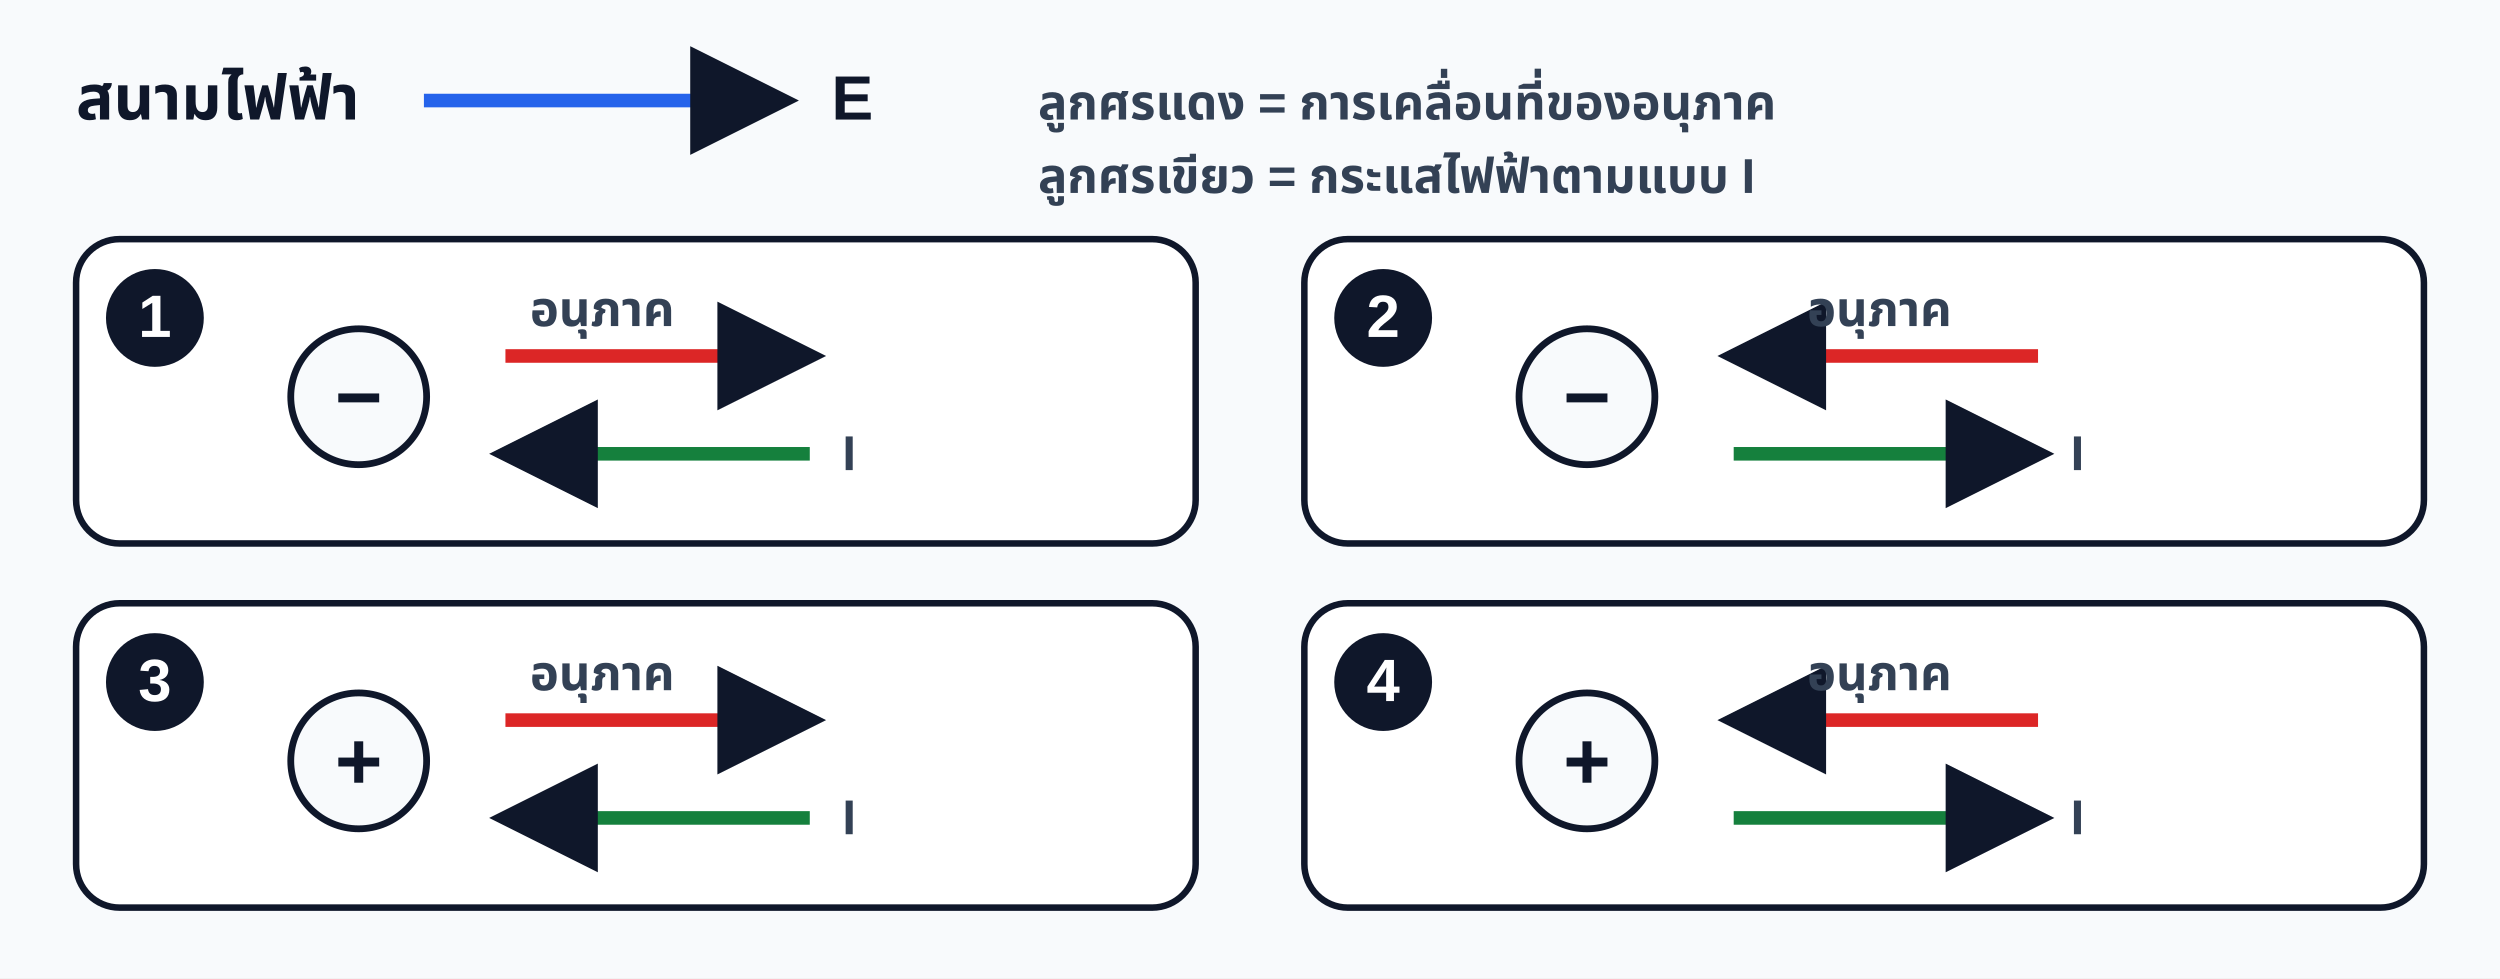
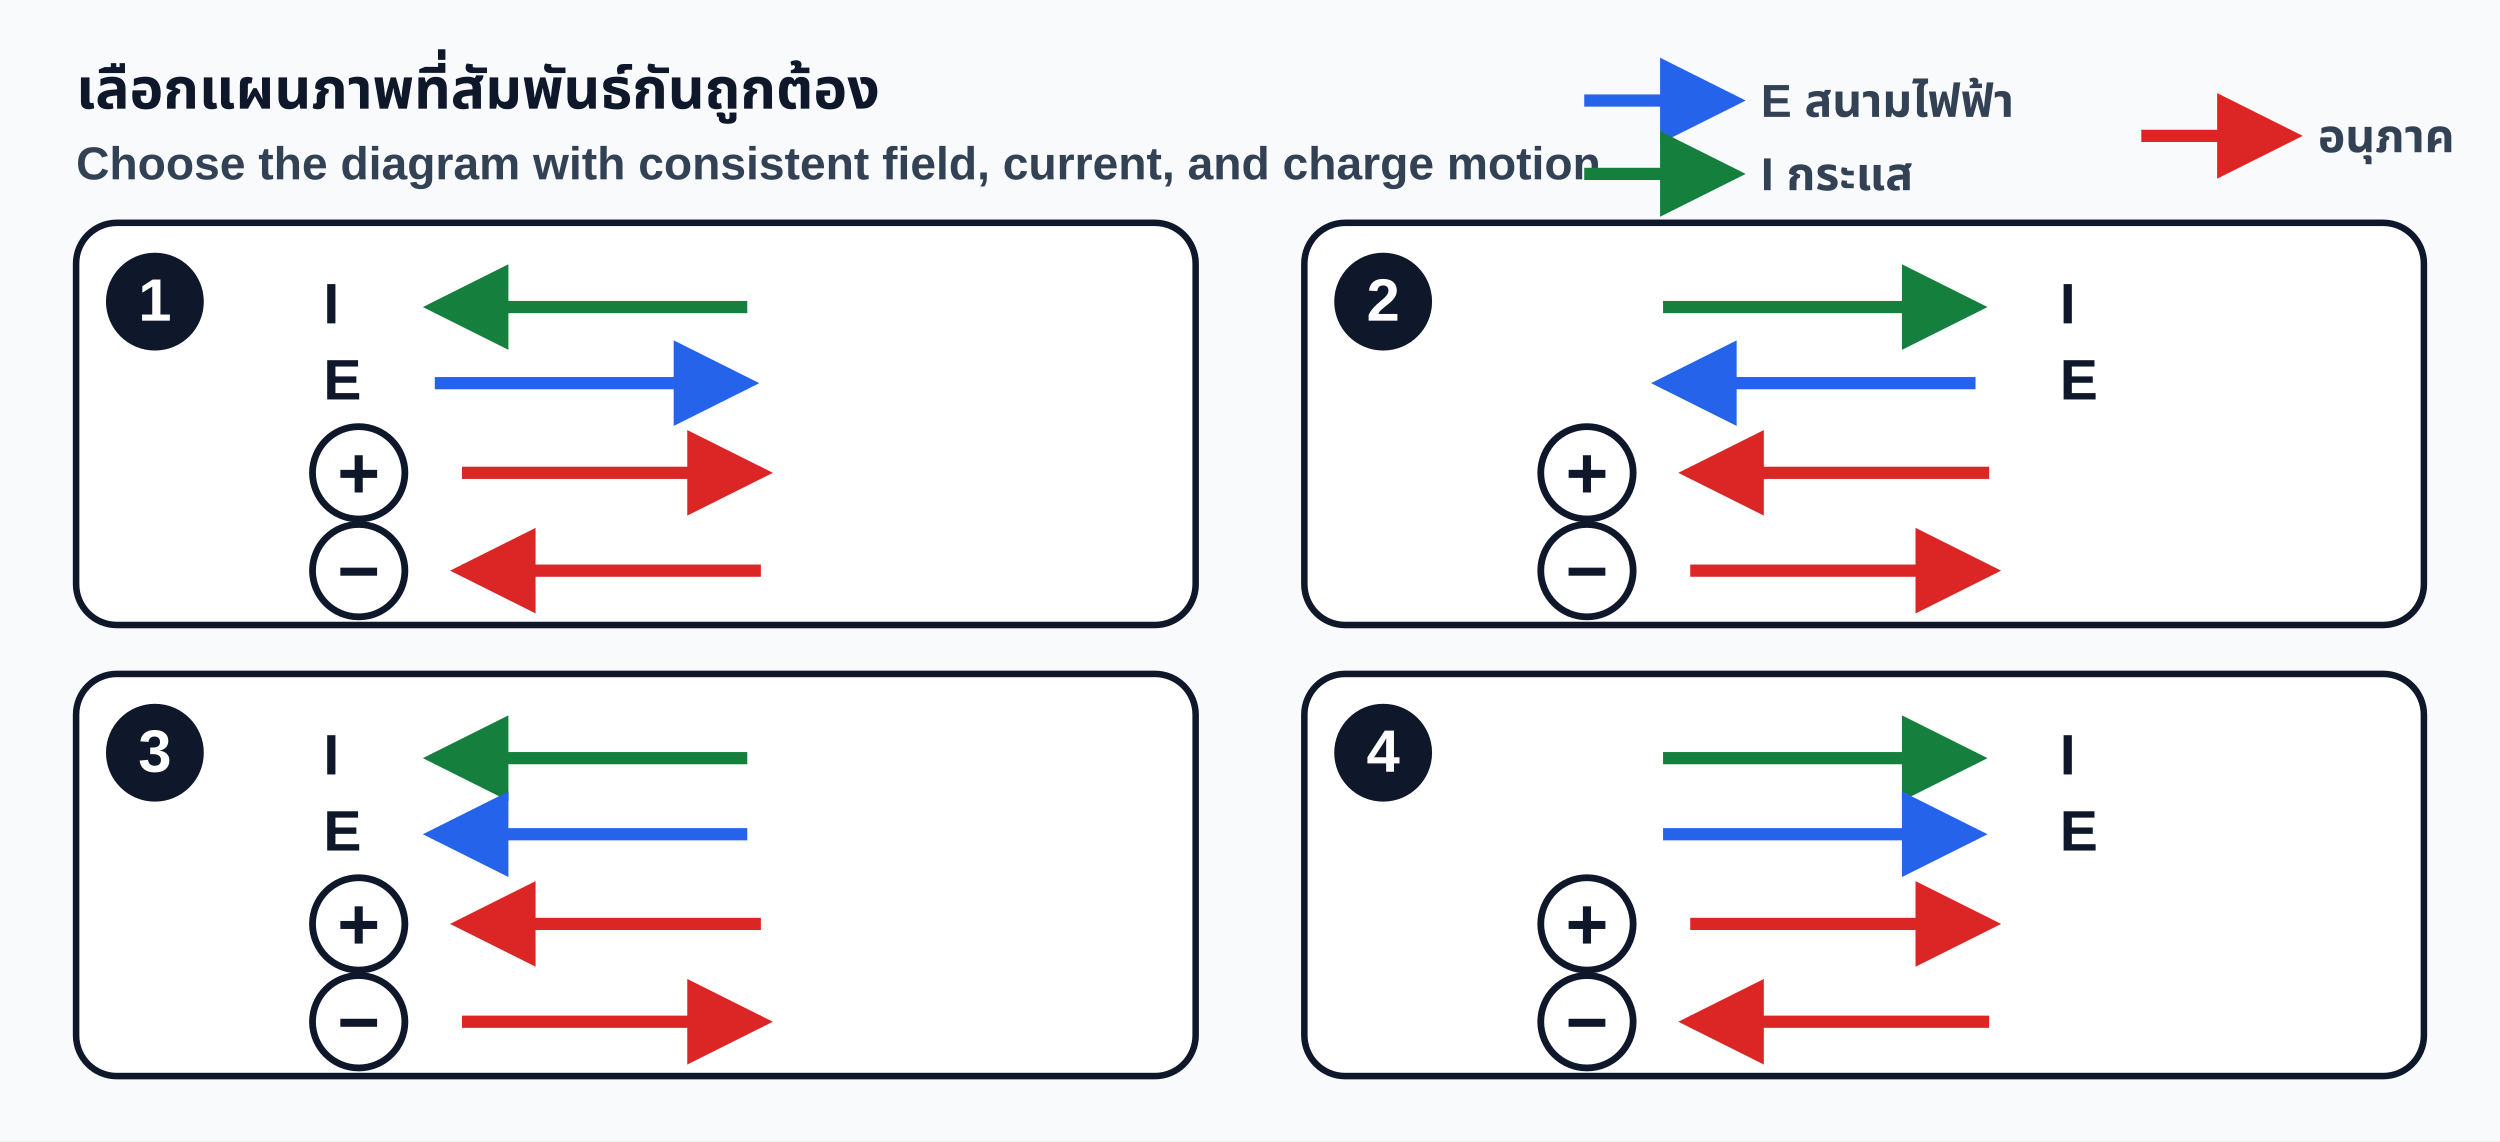
- <svg xmlns="http://www.w3.org/2000/svg" viewBox="0 0 920 360" role="img" aria-labelledby="title desc">
+ <svg xmlns="http://www.w3.org/2000/svg" viewBox="0 0 920 420" role="img" aria-labelledby="title desc">
  <defs>
-     <marker id="arrow" viewBox="0 0 10 10" refX="8.5" refY="5" markerWidth="8" markerHeight="8" orient="auto-start-reverse">
-       <path d="M 0 0 L 10 5 L 0 10 z" fill="#0f172a" />
+     <marker id="arrow-blue" viewBox="0 0 10 10" refX="8.6" refY="5" markerWidth="7" markerHeight="7" orient="auto">
+       <path d="M0 0 10 5 0 10Z" fill="#2563eb" />
+     </marker>
+     <marker id="arrow-green" viewBox="0 0 10 10" refX="8.6" refY="5" markerWidth="7" markerHeight="7" orient="auto">
+       <path d="M0 0 10 5 0 10Z" fill="#15803d" />
+     </marker>
+     <marker id="arrow-red" viewBox="0 0 10 10" refX="8.6" refY="5" markerWidth="7" markerHeight="7" orient="auto">
+       <path d="M0 0 10 5 0 10Z" fill="#dc2626" />
    </marker>
    <style>
-       .panel{fill:#fff;stroke:#0f172a;stroke-width:2.4;rx:16}
-       .field{stroke:#2563eb;stroke-width:5;fill:none;marker-end:url(#arrow)}
-       .motion{stroke:#dc2626;stroke-width:5;fill:none;marker-end:url(#arrow)}
-       .current{stroke:#15803d;stroke-width:5;fill:none;marker-end:url(#arrow)}
-       .label{font:700 23px 'K2D','Noto Sans Thai',Arial,sans-serif;fill:#0f172a}
-       .small{font:600 18px 'K2D','Noto Sans Thai',Arial,sans-serif;fill:#334155}
-       .charge{fill:#f8fafc;stroke:#0f172a;stroke-width:2.5}
-       .sign{font:800 30px Arial,sans-serif;fill:#0f172a;text-anchor:middle;dominant-baseline:central}
-       .choice{fill:#0f172a}
+       .panel{fill:#fff;stroke:#0f172a;stroke-width:2.4}
+       .field{stroke:#2563eb;stroke-width:4.5;fill:none;marker-end:url(#arrow-blue)}
+       .current{stroke:#15803d;stroke-width:4.5;fill:none;marker-end:url(#arrow-green)}
+       .motion{stroke:#dc2626;stroke-width:4.5;fill:none;marker-end:url(#arrow-red)}
+       .label{font:700 21px 'K2D','Noto Sans Thai',Arial,sans-serif;fill:#0f172a}
+       .legend{font:600 17px 'K2D','Noto Sans Thai',Arial,sans-serif;fill:#334155}
+       .charge{fill:#fff;stroke:#0f172a;stroke-width:2.5}
+       .sign{font:800 27px Arial,sans-serif;fill:#0f172a;text-anchor:middle;dominant-baseline:central}
+       .badge{fill:#0f172a}
    </style>
  </defs>
-   <rect width="920" height="360" fill="#f8fafc" />
-   <g transform="translate(28 22)">
-     <text class="label" x="0" y="22">สนามไฟฟ้า</text>
-     <line class="field" x1="128" y1="15" x2="260" y2="15" />
-     <text class="label" x="278" y="22">E</text>
-     <text class="small" x="354" y="22">ลูกศรแดง = การเคลื่อนที่ของอนุภาค</text>
-     <text class="small" x="354" y="49">ลูกศรเขียว = กระแสไฟฟ้าตามแบบ I</text>
+   <rect width="920" height="420" fill="#f8fafc" />
+   <g transform="translate(28 18)">
+     <text class="label" x="0" y="22">เลือกแผนภาพที่สัมพันธ์กันถูกต้อง</text>
+     <text class="legend" x="0" y="48">Choose the diagram with consistent field, current, and charge motion.</text>
+     <line class="field" x1="555" y1="19" x2="610" y2="19" />
+     <text class="legend" x="620" y="25">E สนามไฟฟ้า</text>
+     <line class="current" x1="555" y1="46" x2="610" y2="46" />
+     <text class="legend" x="620" y="52">I กระแส</text>
+     <line class="motion" x1="760" y1="32" x2="815" y2="32" />
+     <text class="legend" x="825" y="38">อนุภาค</text>
  </g>
-   <g transform="translate(28 88)">
-     <rect class="panel" width="412" height="112" />
-     <circle class="choice" cx="29" cy="29" r="18" />
+   <g transform="translate(28 82)">
+     <rect class="panel" width="412" height="148" rx="15" />
+     <circle class="badge" cx="29" cy="29" r="18" />
    <text x="29" y="36" text-anchor="middle" font-family="Arial" font-size="22" font-weight="700" fill="#fff">1</text>
-     <circle class="charge" cx="104" cy="58" r="25" />
-     <text class="sign" x="104" y="58">−</text>
-     <line class="motion" x1="158" y1="43" x2="270" y2="43" />
-     <text class="small" x="167" y="32">อนุภาค</text>
-     <line class="current" x1="270" y1="79" x2="158" y2="79" />
-     <text class="small" x="282" y="85">I</text>
+     <text class="label" x="91" y="37">I</text>
+     <line class="current" x1="247" y1="31" x2="132" y2="31" />
+     <text class="label" x="91" y="65">E</text>
+     <line class="field" x1="132" y1="59" x2="247" y2="59" />
+     <circle class="charge" cx="104" cy="92" r="17" />
+     <text class="sign" x="104" y="92">+</text>
+     <line class="motion" x1="142" y1="92" x2="252" y2="92" />
+     <circle class="charge" cx="104" cy="128" r="17" />
+     <text class="sign" x="104" y="128">−</text>
+     <line class="motion" x1="252" y1="128" x2="142" y2="128" />
  </g>
-   <g transform="translate(480 88)">
-     <rect class="panel" width="412" height="112" />
-     <circle class="choice" cx="29" cy="29" r="18" />
+   <g transform="translate(480 82)">
+     <rect class="panel" width="412" height="148" rx="15" />
+     <circle class="badge" cx="29" cy="29" r="18" />
    <text x="29" y="36" text-anchor="middle" font-family="Arial" font-size="22" font-weight="700" fill="#fff">2</text>
-     <circle class="charge" cx="104" cy="58" r="25" />
-     <text class="sign" x="104" y="58">−</text>
-     <line class="motion" x1="270" y1="43" x2="158" y2="43" />
-     <text class="small" x="185" y="32">อนุภาค</text>
-     <line class="current" x1="158" y1="79" x2="270" y2="79" />
-     <text class="small" x="282" y="85">I</text>
+     <text class="label" x="278" y="37">I</text>
+     <line class="current" x1="132" y1="31" x2="247" y2="31" />
+     <text class="label" x="278" y="65">E</text>
+     <line class="field" x1="247" y1="59" x2="132" y2="59" />
+     <circle class="charge" cx="104" cy="92" r="17" />
+     <text class="sign" x="104" y="92">+</text>
+     <line class="motion" x1="252" y1="92" x2="142" y2="92" />
+     <circle class="charge" cx="104" cy="128" r="17" />
+     <text class="sign" x="104" y="128">−</text>
+     <line class="motion" x1="142" y1="128" x2="252" y2="128" />
  </g>
-   <g transform="translate(28 222)">
-     <rect class="panel" width="412" height="112" />
-     <circle class="choice" cx="29" cy="29" r="18" />
+   <g transform="translate(28 248)">
+     <rect class="panel" width="412" height="148" rx="15" />
+     <circle class="badge" cx="29" cy="29" r="18" />
    <text x="29" y="36" text-anchor="middle" font-family="Arial" font-size="22" font-weight="700" fill="#fff">3</text>
-     <circle class="charge" cx="104" cy="58" r="25" />
-     <text class="sign" x="104" y="58">+</text>
-     <line class="motion" x1="158" y1="43" x2="270" y2="43" />
-     <text class="small" x="167" y="32">อนุภาค</text>
-     <line class="current" x1="270" y1="79" x2="158" y2="79" />
-     <text class="small" x="282" y="85">I</text>
+     <text class="label" x="91" y="37">I</text>
+     <line class="current" x1="247" y1="31" x2="132" y2="31" />
+     <text class="label" x="91" y="65">E</text>
+     <line class="field" x1="247" y1="59" x2="132" y2="59" />
+     <circle class="charge" cx="104" cy="92" r="17" />
+     <text class="sign" x="104" y="92">+</text>
+     <line class="motion" x1="252" y1="92" x2="142" y2="92" />
+     <circle class="charge" cx="104" cy="128" r="17" />
+     <text class="sign" x="104" y="128">−</text>
+     <line class="motion" x1="142" y1="128" x2="252" y2="128" />
  </g>
-   <g transform="translate(480 222)">
-     <rect class="panel" width="412" height="112" />
-     <circle class="choice" cx="29" cy="29" r="18" />
+   <g transform="translate(480 248)">
+     <rect class="panel" width="412" height="148" rx="15" />
+     <circle class="badge" cx="29" cy="29" r="18" />
    <text x="29" y="36" text-anchor="middle" font-family="Arial" font-size="22" font-weight="700" fill="#fff">4</text>
-     <circle class="charge" cx="104" cy="58" r="25" />
-     <text class="sign" x="104" y="58">+</text>
-     <line class="motion" x1="270" y1="43" x2="158" y2="43" />
-     <text class="small" x="185" y="32">อนุภาค</text>
-     <line class="current" x1="158" y1="79" x2="270" y2="79" />
-     <text class="small" x="282" y="85">I</text>
+     <text class="label" x="278" y="37">I</text>
+     <line class="current" x1="132" y1="31" x2="247" y2="31" />
+     <text class="label" x="278" y="65">E</text>
+     <line class="field" x1="132" y1="59" x2="247" y2="59" />
+     <circle class="charge" cx="104" cy="92" r="17" />
+     <text class="sign" x="104" y="92">+</text>
+     <line class="motion" x1="142" y1="92" x2="252" y2="92" />
+     <circle class="charge" cx="104" cy="128" r="17" />
+     <text class="sign" x="104" y="128">−</text>
+     <line class="motion" x1="252" y1="128" x2="142" y2="128" />
  </g>
</svg>
